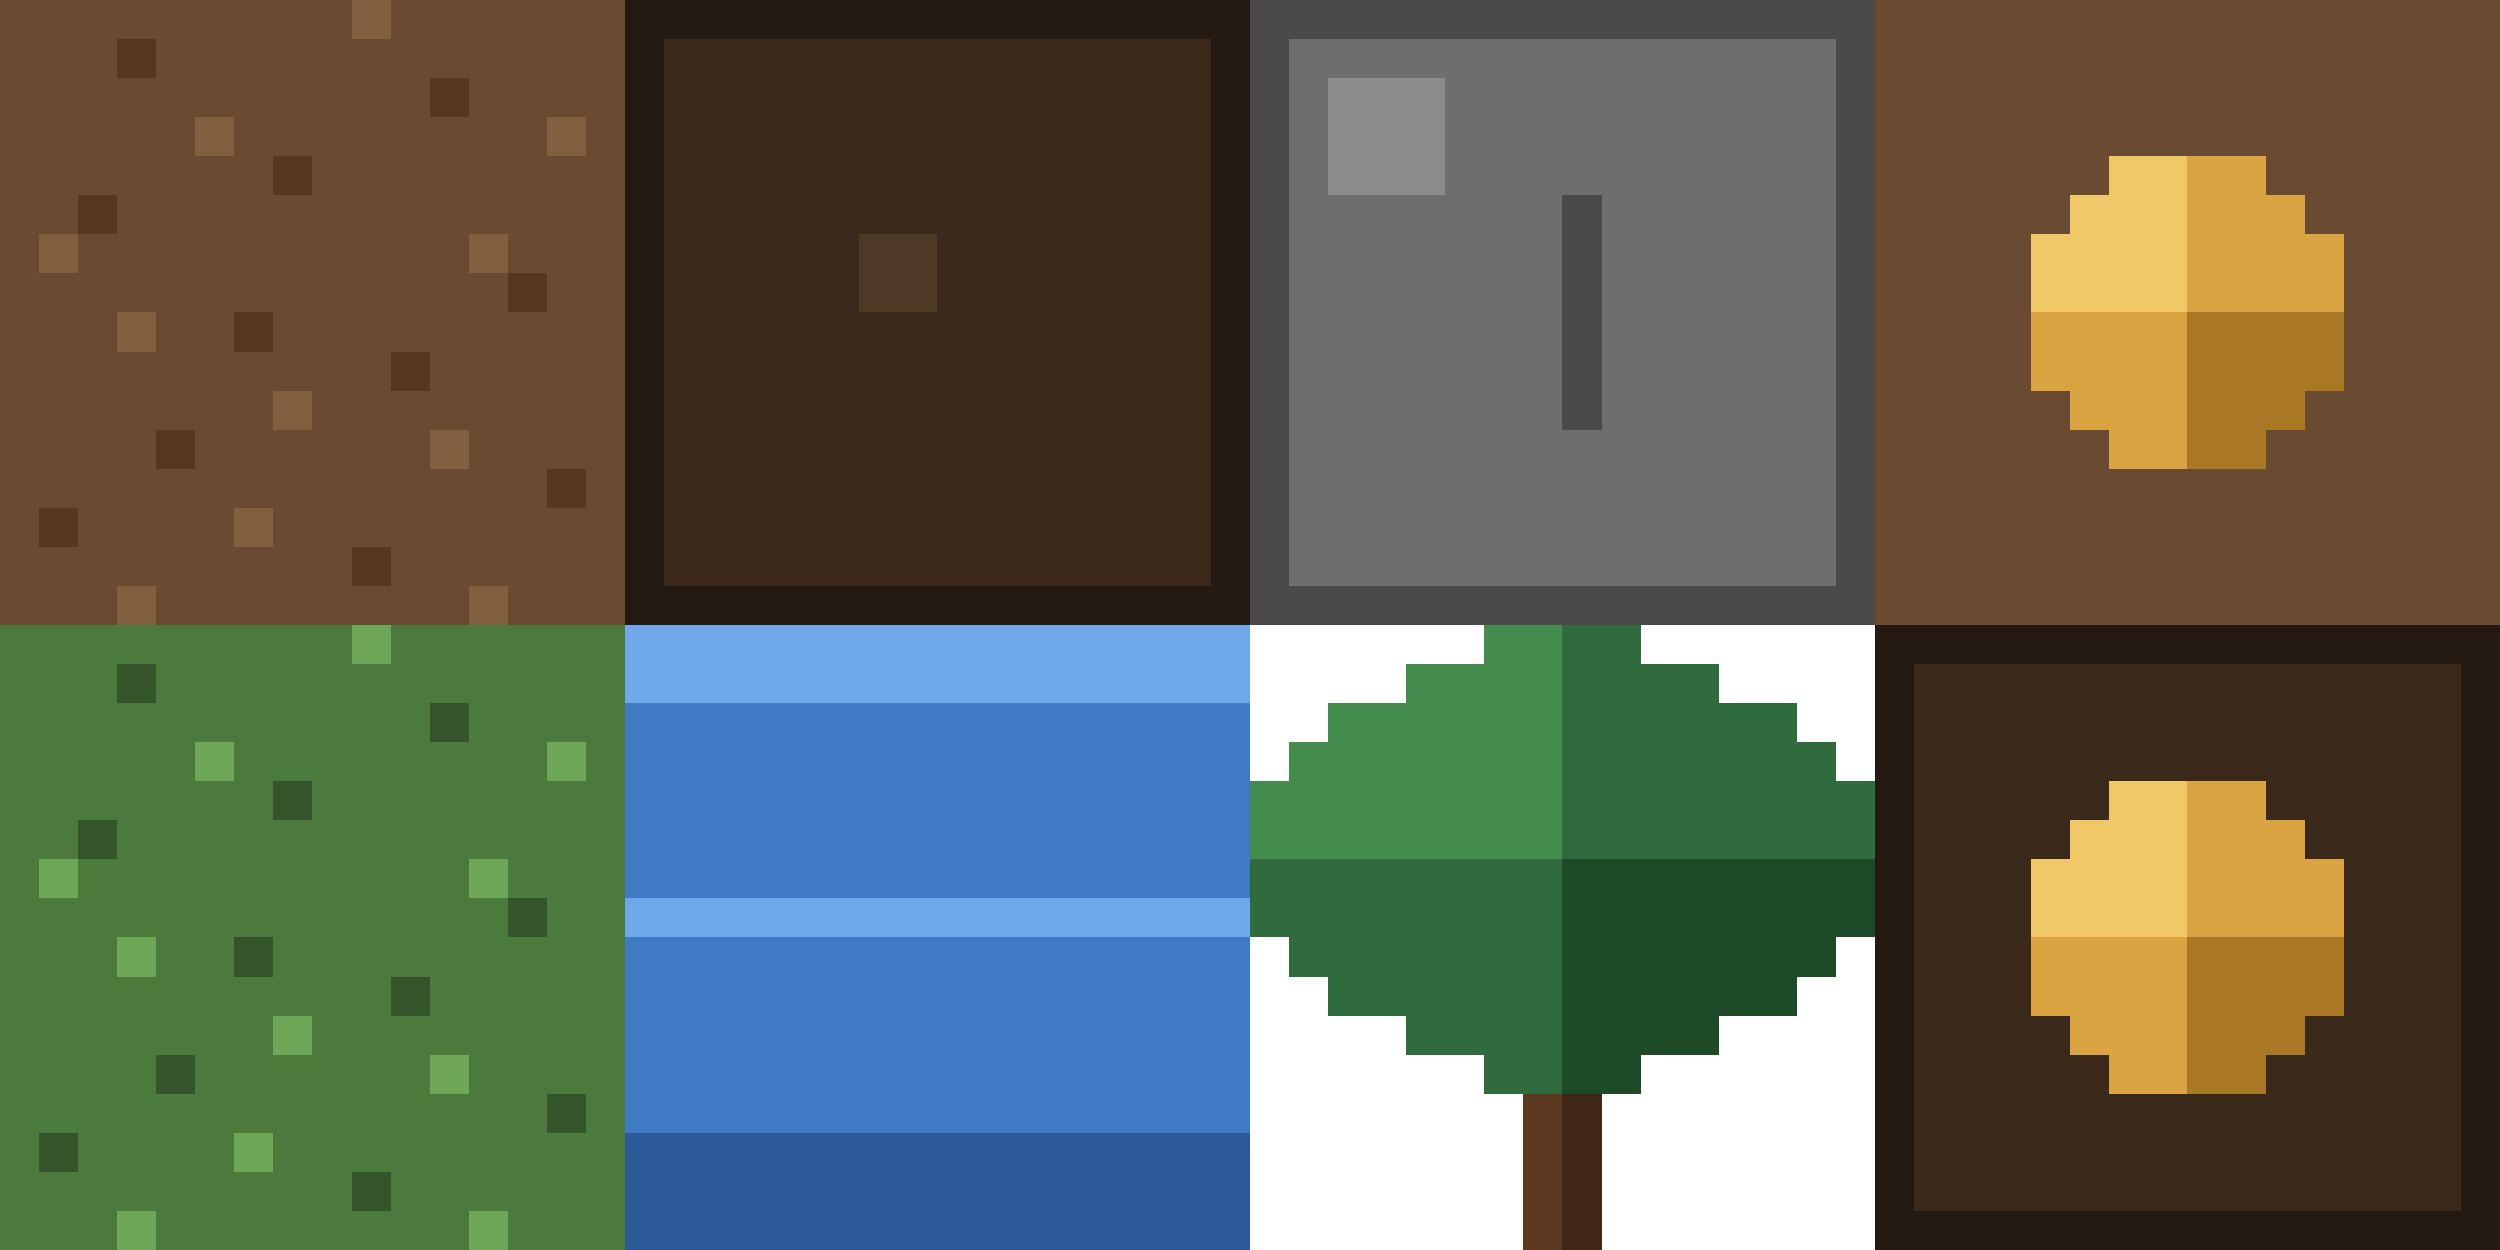
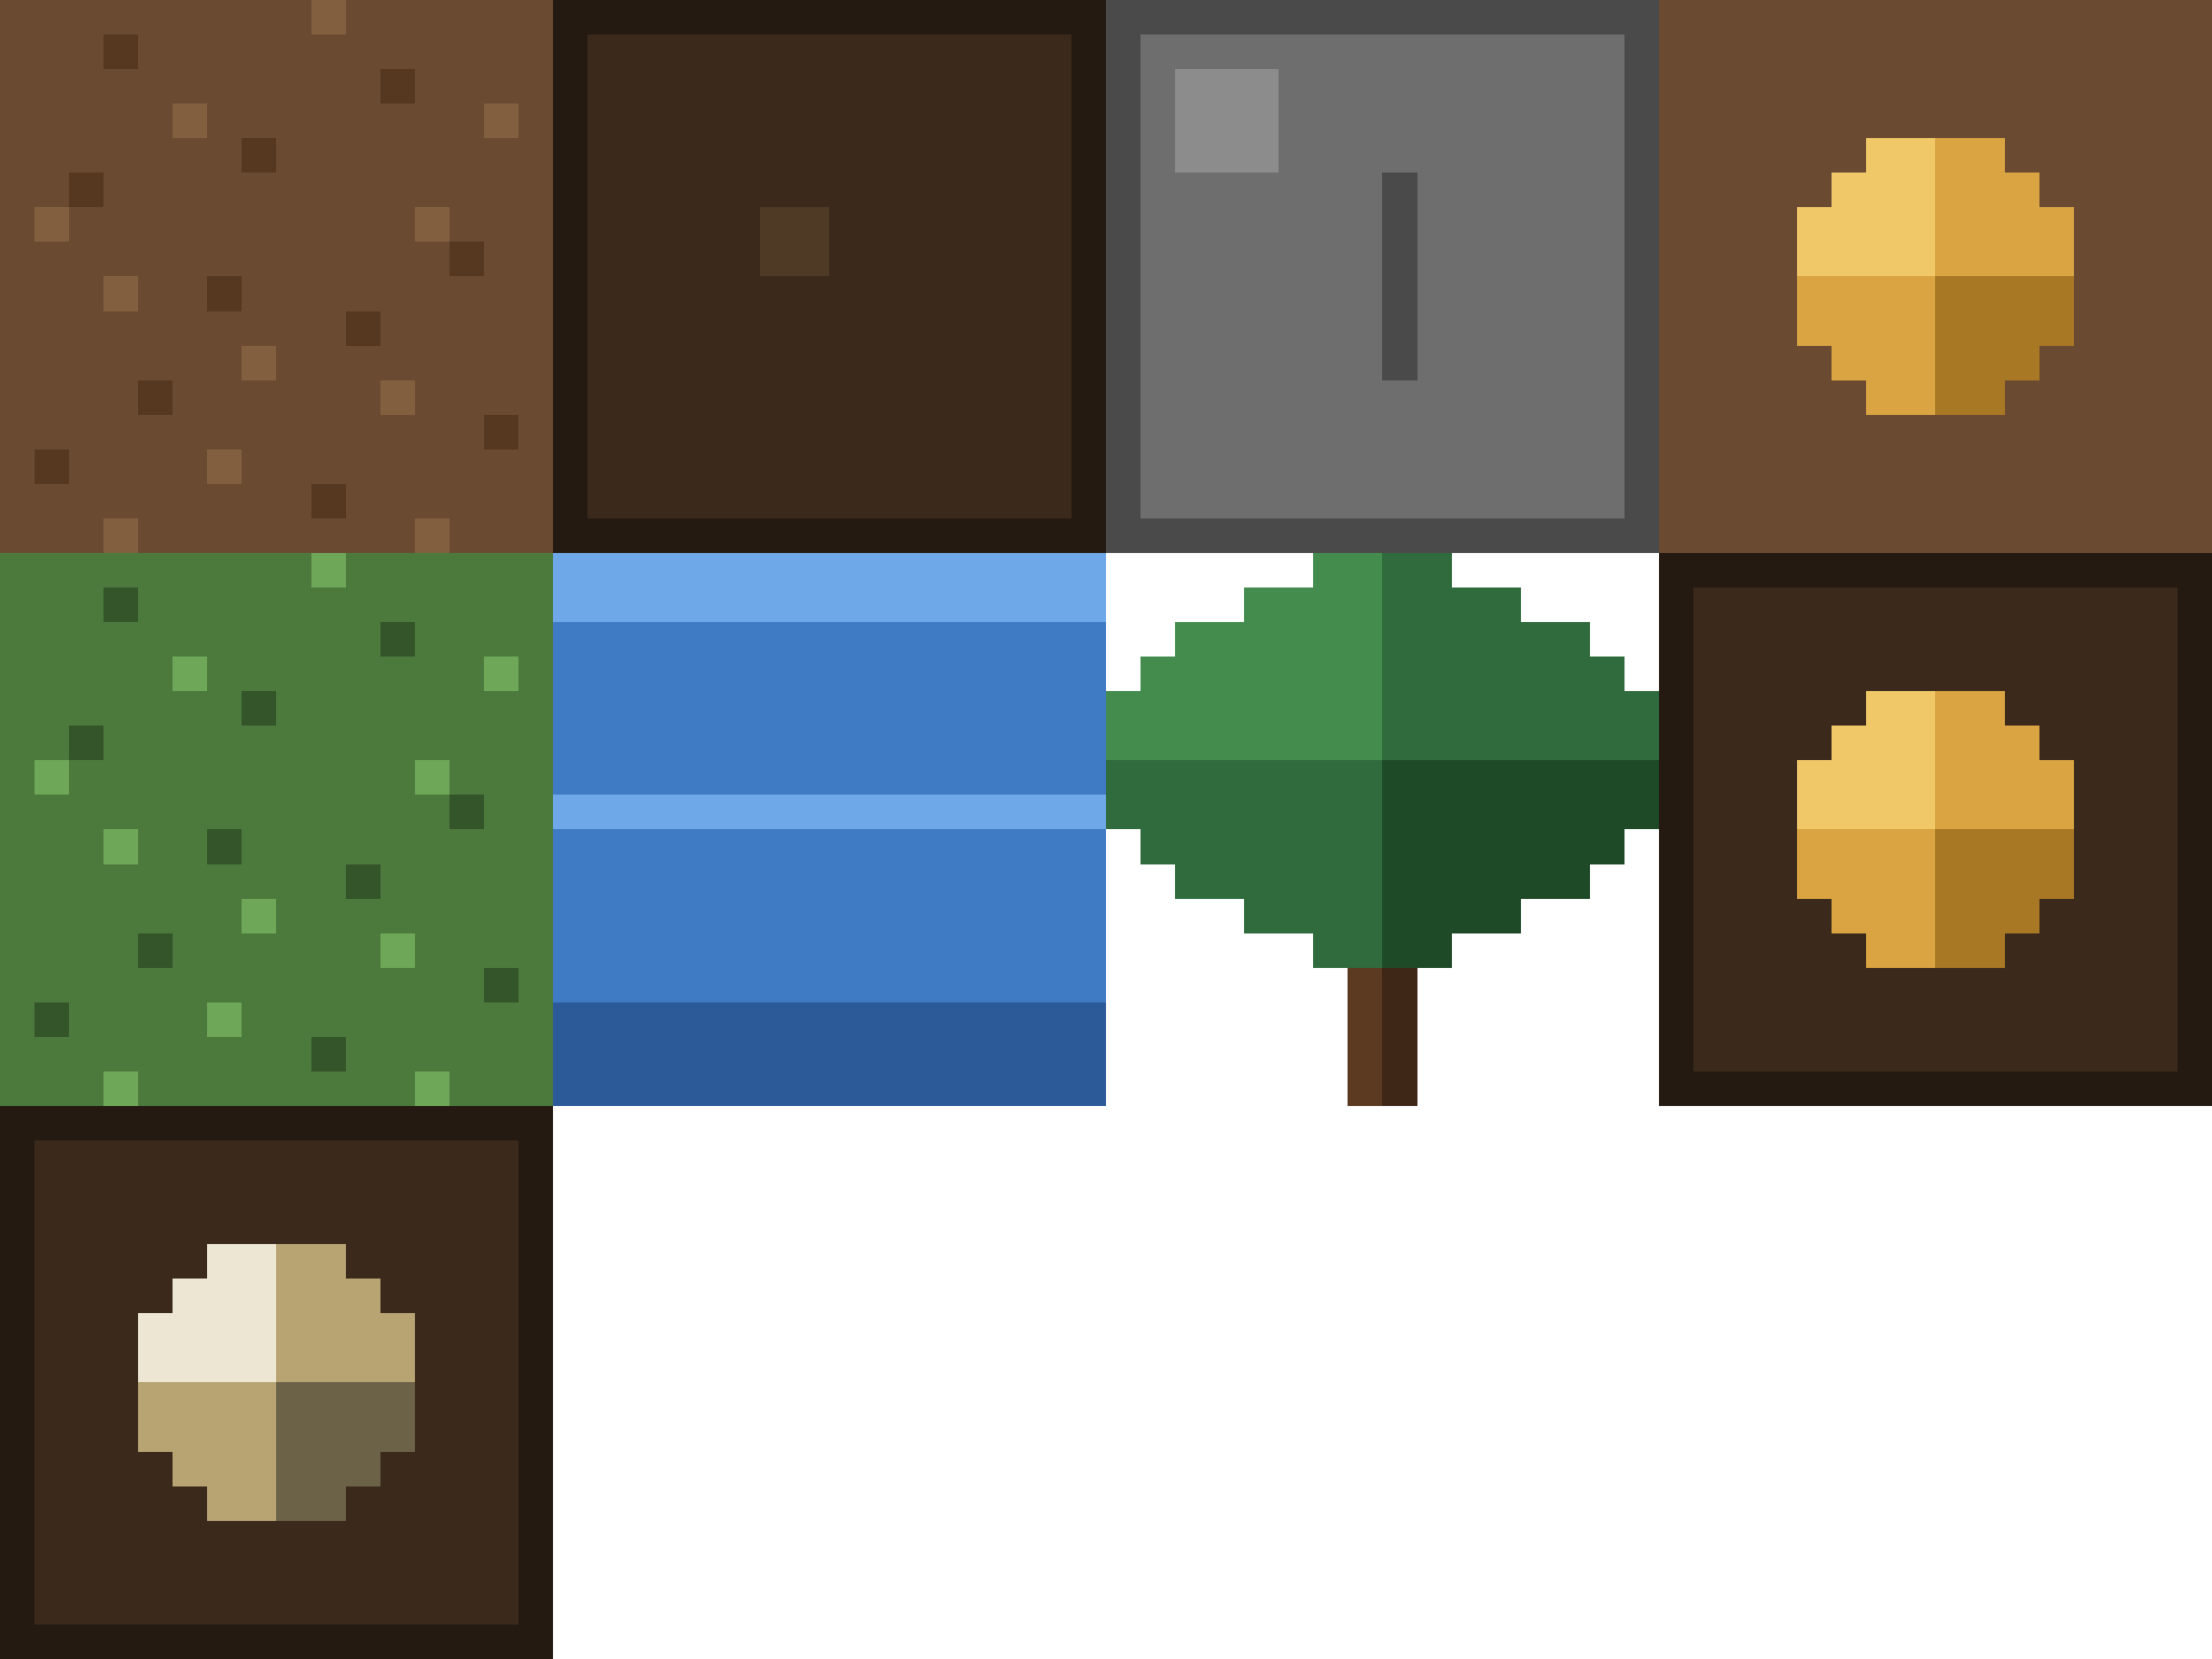
- <svg xmlns="http://www.w3.org/2000/svg" width="64" height="32" viewBox="0 0 64 32" shape-rendering="crispEdges">
+ <svg xmlns="http://www.w3.org/2000/svg" width="64" height="48" viewBox="0 0 64 48" shape-rendering="crispEdges">
  <g transform="translate(0,0)">
    <rect x="0" y="0" width="9" height="1" fill="#6B4A32" />
    <rect x="9" y="0" width="1" height="1" fill="#82603F" />
    <rect x="10" y="0" width="6" height="1" fill="#6B4A32" />
    <rect x="0" y="1" width="3" height="1" fill="#6B4A32" />
    <rect x="3" y="1" width="1" height="1" fill="#55381F" />
    <rect x="4" y="1" width="12" height="1" fill="#6B4A32" />
    <rect x="0" y="2" width="11" height="1" fill="#6B4A32" />
    <rect x="11" y="2" width="1" height="1" fill="#55381F" />
    <rect x="12" y="2" width="4" height="1" fill="#6B4A32" />
    <rect x="0" y="3" width="5" height="1" fill="#6B4A32" />
    <rect x="5" y="3" width="1" height="1" fill="#82603F" />
    <rect x="6" y="3" width="8" height="1" fill="#6B4A32" />
    <rect x="14" y="3" width="1" height="1" fill="#82603F" />
    <rect x="15" y="3" width="1" height="1" fill="#6B4A32" />
    <rect x="0" y="4" width="7" height="1" fill="#6B4A32" />
    <rect x="7" y="4" width="1" height="1" fill="#55381F" />
    <rect x="8" y="4" width="8" height="1" fill="#6B4A32" />
    <rect x="0" y="5" width="2" height="1" fill="#6B4A32" />
    <rect x="2" y="5" width="1" height="1" fill="#55381F" />
    <rect x="3" y="5" width="13" height="1" fill="#6B4A32" />
    <rect x="0" y="6" width="1" height="1" fill="#6B4A32" />
    <rect x="1" y="6" width="1" height="1" fill="#82603F" />
    <rect x="2" y="6" width="10" height="1" fill="#6B4A32" />
    <rect x="12" y="6" width="1" height="1" fill="#82603F" />
    <rect x="13" y="6" width="3" height="1" fill="#6B4A32" />
    <rect x="0" y="7" width="13" height="1" fill="#6B4A32" />
    <rect x="13" y="7" width="1" height="1" fill="#55381F" />
    <rect x="14" y="7" width="2" height="1" fill="#6B4A32" />
    <rect x="0" y="8" width="3" height="1" fill="#6B4A32" />
    <rect x="3" y="8" width="1" height="1" fill="#82603F" />
    <rect x="4" y="8" width="2" height="1" fill="#6B4A32" />
    <rect x="6" y="8" width="1" height="1" fill="#55381F" />
    <rect x="7" y="8" width="9" height="1" fill="#6B4A32" />
    <rect x="0" y="9" width="10" height="1" fill="#6B4A32" />
    <rect x="10" y="9" width="1" height="1" fill="#55381F" />
    <rect x="11" y="9" width="5" height="1" fill="#6B4A32" />
    <rect x="0" y="10" width="7" height="1" fill="#6B4A32" />
    <rect x="7" y="10" width="1" height="1" fill="#82603F" />
    <rect x="8" y="10" width="8" height="1" fill="#6B4A32" />
    <rect x="0" y="11" width="4" height="1" fill="#6B4A32" />
    <rect x="4" y="11" width="1" height="1" fill="#55381F" />
    <rect x="5" y="11" width="6" height="1" fill="#6B4A32" />
    <rect x="11" y="11" width="1" height="1" fill="#82603F" />
    <rect x="12" y="11" width="4" height="1" fill="#6B4A32" />
    <rect x="0" y="12" width="14" height="1" fill="#6B4A32" />
    <rect x="14" y="12" width="1" height="1" fill="#55381F" />
    <rect x="15" y="12" width="1" height="1" fill="#6B4A32" />
    <rect x="0" y="13" width="1" height="1" fill="#6B4A32" />
    <rect x="1" y="13" width="1" height="1" fill="#55381F" />
    <rect x="2" y="13" width="4" height="1" fill="#6B4A32" />
    <rect x="6" y="13" width="1" height="1" fill="#82603F" />
    <rect x="7" y="13" width="9" height="1" fill="#6B4A32" />
    <rect x="0" y="14" width="9" height="1" fill="#6B4A32" />
    <rect x="9" y="14" width="1" height="1" fill="#55381F" />
    <rect x="10" y="14" width="6" height="1" fill="#6B4A32" />
    <rect x="0" y="15" width="3" height="1" fill="#6B4A32" />
    <rect x="3" y="15" width="1" height="1" fill="#82603F" />
    <rect x="4" y="15" width="8" height="1" fill="#6B4A32" />
    <rect x="12" y="15" width="1" height="1" fill="#82603F" />
    <rect x="13" y="15" width="3" height="1" fill="#6B4A32" />
  </g>
  <g transform="translate(16,0)">
    <rect x="0" y="0" width="16" height="1" fill="#241A11" />
    <rect x="0" y="1" width="1" height="1" fill="#241A11" />
    <rect x="1" y="1" width="14" height="1" fill="#3B2A1C" />
    <rect x="15" y="1" width="1" height="1" fill="#241A11" />
    <rect x="0" y="2" width="1" height="1" fill="#241A11" />
    <rect x="1" y="2" width="14" height="1" fill="#3B2A1C" />
    <rect x="15" y="2" width="1" height="1" fill="#241A11" />
    <rect x="0" y="3" width="1" height="1" fill="#241A11" />
    <rect x="1" y="3" width="14" height="1" fill="#3B2A1C" />
    <rect x="15" y="3" width="1" height="1" fill="#241A11" />
    <rect x="0" y="4" width="1" height="1" fill="#241A11" />
    <rect x="1" y="4" width="14" height="1" fill="#3B2A1C" />
    <rect x="15" y="4" width="1" height="1" fill="#241A11" />
    <rect x="0" y="5" width="1" height="1" fill="#241A11" />
    <rect x="1" y="5" width="14" height="1" fill="#3B2A1C" />
    <rect x="15" y="5" width="1" height="1" fill="#241A11" />
    <rect x="0" y="6" width="1" height="1" fill="#241A11" />
    <rect x="1" y="6" width="5" height="1" fill="#3B2A1C" />
    <rect x="6" y="6" width="2" height="1" fill="#4F3A26" />
    <rect x="8" y="6" width="7" height="1" fill="#3B2A1C" />
    <rect x="15" y="6" width="1" height="1" fill="#241A11" />
    <rect x="0" y="7" width="1" height="1" fill="#241A11" />
    <rect x="1" y="7" width="5" height="1" fill="#3B2A1C" />
    <rect x="6" y="7" width="2" height="1" fill="#4F3A26" />
    <rect x="8" y="7" width="7" height="1" fill="#3B2A1C" />
    <rect x="15" y="7" width="1" height="1" fill="#241A11" />
    <rect x="0" y="8" width="1" height="1" fill="#241A11" />
    <rect x="1" y="8" width="14" height="1" fill="#3B2A1C" />
    <rect x="15" y="8" width="1" height="1" fill="#241A11" />
    <rect x="0" y="9" width="1" height="1" fill="#241A11" />
    <rect x="1" y="9" width="14" height="1" fill="#3B2A1C" />
    <rect x="15" y="9" width="1" height="1" fill="#241A11" />
    <rect x="0" y="10" width="1" height="1" fill="#241A11" />
    <rect x="1" y="10" width="14" height="1" fill="#3B2A1C" />
    <rect x="15" y="10" width="1" height="1" fill="#241A11" />
    <rect x="0" y="11" width="1" height="1" fill="#241A11" />
    <rect x="1" y="11" width="14" height="1" fill="#3B2A1C" />
    <rect x="15" y="11" width="1" height="1" fill="#241A11" />
    <rect x="0" y="12" width="1" height="1" fill="#241A11" />
    <rect x="1" y="12" width="14" height="1" fill="#3B2A1C" />
    <rect x="15" y="12" width="1" height="1" fill="#241A11" />
    <rect x="0" y="13" width="1" height="1" fill="#241A11" />
    <rect x="1" y="13" width="14" height="1" fill="#3B2A1C" />
    <rect x="15" y="13" width="1" height="1" fill="#241A11" />
    <rect x="0" y="14" width="1" height="1" fill="#241A11" />
    <rect x="1" y="14" width="14" height="1" fill="#3B2A1C" />
    <rect x="15" y="14" width="1" height="1" fill="#241A11" />
    <rect x="0" y="15" width="16" height="1" fill="#241A11" />
  </g>
  <g transform="translate(32,0)">
    <rect x="0" y="0" width="16" height="1" fill="#4A4A4A" />
    <rect x="0" y="1" width="1" height="1" fill="#4A4A4A" />
    <rect x="1" y="1" width="14" height="1" fill="#6E6E6E" />
    <rect x="15" y="1" width="1" height="1" fill="#4A4A4A" />
    <rect x="0" y="2" width="1" height="1" fill="#4A4A4A" />
    <rect x="1" y="2" width="1" height="1" fill="#6E6E6E" />
    <rect x="2" y="2" width="3" height="1" fill="#8C8C8C" />
    <rect x="5" y="2" width="10" height="1" fill="#6E6E6E" />
    <rect x="15" y="2" width="1" height="1" fill="#4A4A4A" />
    <rect x="0" y="3" width="1" height="1" fill="#4A4A4A" />
    <rect x="1" y="3" width="1" height="1" fill="#6E6E6E" />
    <rect x="2" y="3" width="3" height="1" fill="#8C8C8C" />
    <rect x="5" y="3" width="10" height="1" fill="#6E6E6E" />
    <rect x="15" y="3" width="1" height="1" fill="#4A4A4A" />
    <rect x="0" y="4" width="1" height="1" fill="#4A4A4A" />
    <rect x="1" y="4" width="1" height="1" fill="#6E6E6E" />
    <rect x="2" y="4" width="3" height="1" fill="#8C8C8C" />
    <rect x="5" y="4" width="10" height="1" fill="#6E6E6E" />
    <rect x="15" y="4" width="1" height="1" fill="#4A4A4A" />
    <rect x="0" y="5" width="1" height="1" fill="#4A4A4A" />
    <rect x="1" y="5" width="7" height="1" fill="#6E6E6E" />
    <rect x="8" y="5" width="1" height="1" fill="#4A4A4A" />
    <rect x="9" y="5" width="6" height="1" fill="#6E6E6E" />
    <rect x="15" y="5" width="1" height="1" fill="#4A4A4A" />
    <rect x="0" y="6" width="1" height="1" fill="#4A4A4A" />
    <rect x="1" y="6" width="7" height="1" fill="#6E6E6E" />
    <rect x="8" y="6" width="1" height="1" fill="#4A4A4A" />
    <rect x="9" y="6" width="6" height="1" fill="#6E6E6E" />
    <rect x="15" y="6" width="1" height="1" fill="#4A4A4A" />
    <rect x="0" y="7" width="1" height="1" fill="#4A4A4A" />
    <rect x="1" y="7" width="7" height="1" fill="#6E6E6E" />
    <rect x="8" y="7" width="1" height="1" fill="#4A4A4A" />
    <rect x="9" y="7" width="6" height="1" fill="#6E6E6E" />
    <rect x="15" y="7" width="1" height="1" fill="#4A4A4A" />
    <rect x="0" y="8" width="1" height="1" fill="#4A4A4A" />
    <rect x="1" y="8" width="7" height="1" fill="#6E6E6E" />
    <rect x="8" y="8" width="1" height="1" fill="#4A4A4A" />
    <rect x="9" y="8" width="6" height="1" fill="#6E6E6E" />
    <rect x="15" y="8" width="1" height="1" fill="#4A4A4A" />
    <rect x="0" y="9" width="1" height="1" fill="#4A4A4A" />
    <rect x="1" y="9" width="7" height="1" fill="#6E6E6E" />
    <rect x="8" y="9" width="1" height="1" fill="#4A4A4A" />
    <rect x="9" y="9" width="6" height="1" fill="#6E6E6E" />
    <rect x="15" y="9" width="1" height="1" fill="#4A4A4A" />
    <rect x="0" y="10" width="1" height="1" fill="#4A4A4A" />
    <rect x="1" y="10" width="7" height="1" fill="#6E6E6E" />
    <rect x="8" y="10" width="1" height="1" fill="#4A4A4A" />
    <rect x="9" y="10" width="6" height="1" fill="#6E6E6E" />
    <rect x="15" y="10" width="1" height="1" fill="#4A4A4A" />
    <rect x="0" y="11" width="1" height="1" fill="#4A4A4A" />
    <rect x="1" y="11" width="14" height="1" fill="#6E6E6E" />
    <rect x="15" y="11" width="1" height="1" fill="#4A4A4A" />
    <rect x="0" y="12" width="1" height="1" fill="#4A4A4A" />
    <rect x="1" y="12" width="14" height="1" fill="#6E6E6E" />
    <rect x="15" y="12" width="1" height="1" fill="#4A4A4A" />
    <rect x="0" y="13" width="1" height="1" fill="#4A4A4A" />
    <rect x="1" y="13" width="14" height="1" fill="#6E6E6E" />
    <rect x="15" y="13" width="1" height="1" fill="#4A4A4A" />
    <rect x="0" y="14" width="1" height="1" fill="#4A4A4A" />
    <rect x="1" y="14" width="14" height="1" fill="#6E6E6E" />
    <rect x="15" y="14" width="1" height="1" fill="#4A4A4A" />
    <rect x="0" y="15" width="16" height="1" fill="#4A4A4A" />
  </g>
  <g transform="translate(48,0)">
    <rect x="0" y="0" width="16" height="1" fill="#6B4A32" />
    <rect x="0" y="1" width="16" height="1" fill="#6B4A32" />
    <rect x="0" y="2" width="16" height="1" fill="#6B4A32" />
    <rect x="0" y="3" width="16" height="1" fill="#6B4A32" />
    <rect x="0" y="4" width="6" height="1" fill="#6B4A32" />
    <rect x="6" y="4" width="2" height="1" fill="#F0C868" />
    <rect x="8" y="4" width="2" height="1" fill="#D9A441" />
    <rect x="10" y="4" width="6" height="1" fill="#6B4A32" />
    <rect x="0" y="5" width="5" height="1" fill="#6B4A32" />
    <rect x="5" y="5" width="3" height="1" fill="#F0C868" />
    <rect x="8" y="5" width="3" height="1" fill="#D9A441" />
    <rect x="11" y="5" width="5" height="1" fill="#6B4A32" />
    <rect x="0" y="6" width="4" height="1" fill="#6B4A32" />
    <rect x="4" y="6" width="4" height="1" fill="#F0C868" />
    <rect x="8" y="6" width="4" height="1" fill="#D9A441" />
    <rect x="12" y="6" width="4" height="1" fill="#6B4A32" />
    <rect x="0" y="7" width="4" height="1" fill="#6B4A32" />
    <rect x="4" y="7" width="4" height="1" fill="#F0C868" />
    <rect x="8" y="7" width="4" height="1" fill="#D9A441" />
    <rect x="12" y="7" width="4" height="1" fill="#6B4A32" />
    <rect x="0" y="8" width="4" height="1" fill="#6B4A32" />
    <rect x="4" y="8" width="4" height="1" fill="#D9A441" />
    <rect x="8" y="8" width="4" height="1" fill="#A97824" />
    <rect x="12" y="8" width="4" height="1" fill="#6B4A32" />
    <rect x="0" y="9" width="4" height="1" fill="#6B4A32" />
    <rect x="4" y="9" width="4" height="1" fill="#D9A441" />
    <rect x="8" y="9" width="4" height="1" fill="#A97824" />
    <rect x="12" y="9" width="4" height="1" fill="#6B4A32" />
    <rect x="0" y="10" width="5" height="1" fill="#6B4A32" />
    <rect x="5" y="10" width="3" height="1" fill="#D9A441" />
    <rect x="8" y="10" width="3" height="1" fill="#A97824" />
    <rect x="11" y="10" width="5" height="1" fill="#6B4A32" />
    <rect x="0" y="11" width="6" height="1" fill="#6B4A32" />
    <rect x="6" y="11" width="2" height="1" fill="#D9A441" />
    <rect x="8" y="11" width="2" height="1" fill="#A97824" />
    <rect x="10" y="11" width="6" height="1" fill="#6B4A32" />
    <rect x="0" y="12" width="16" height="1" fill="#6B4A32" />
    <rect x="0" y="13" width="16" height="1" fill="#6B4A32" />
    <rect x="0" y="14" width="16" height="1" fill="#6B4A32" />
    <rect x="0" y="15" width="16" height="1" fill="#6B4A32" />
  </g>
  <g transform="translate(0,16)">
    <rect x="0" y="0" width="9" height="1" fill="#4C7A3D" />
    <rect x="9" y="0" width="1" height="1" fill="#6FA758" />
    <rect x="10" y="0" width="6" height="1" fill="#4C7A3D" />
    <rect x="0" y="1" width="3" height="1" fill="#4C7A3D" />
    <rect x="3" y="1" width="1" height="1" fill="#345429" />
    <rect x="4" y="1" width="12" height="1" fill="#4C7A3D" />
    <rect x="0" y="2" width="11" height="1" fill="#4C7A3D" />
    <rect x="11" y="2" width="1" height="1" fill="#345429" />
    <rect x="12" y="2" width="4" height="1" fill="#4C7A3D" />
    <rect x="0" y="3" width="5" height="1" fill="#4C7A3D" />
    <rect x="5" y="3" width="1" height="1" fill="#6FA758" />
    <rect x="6" y="3" width="8" height="1" fill="#4C7A3D" />
    <rect x="14" y="3" width="1" height="1" fill="#6FA758" />
    <rect x="15" y="3" width="1" height="1" fill="#4C7A3D" />
    <rect x="0" y="4" width="7" height="1" fill="#4C7A3D" />
    <rect x="7" y="4" width="1" height="1" fill="#345429" />
    <rect x="8" y="4" width="8" height="1" fill="#4C7A3D" />
    <rect x="0" y="5" width="2" height="1" fill="#4C7A3D" />
    <rect x="2" y="5" width="1" height="1" fill="#345429" />
    <rect x="3" y="5" width="13" height="1" fill="#4C7A3D" />
    <rect x="0" y="6" width="1" height="1" fill="#4C7A3D" />
    <rect x="1" y="6" width="1" height="1" fill="#6FA758" />
    <rect x="2" y="6" width="10" height="1" fill="#4C7A3D" />
    <rect x="12" y="6" width="1" height="1" fill="#6FA758" />
    <rect x="13" y="6" width="3" height="1" fill="#4C7A3D" />
    <rect x="0" y="7" width="13" height="1" fill="#4C7A3D" />
    <rect x="13" y="7" width="1" height="1" fill="#345429" />
    <rect x="14" y="7" width="2" height="1" fill="#4C7A3D" />
    <rect x="0" y="8" width="3" height="1" fill="#4C7A3D" />
    <rect x="3" y="8" width="1" height="1" fill="#6FA758" />
    <rect x="4" y="8" width="2" height="1" fill="#4C7A3D" />
    <rect x="6" y="8" width="1" height="1" fill="#345429" />
    <rect x="7" y="8" width="9" height="1" fill="#4C7A3D" />
    <rect x="0" y="9" width="10" height="1" fill="#4C7A3D" />
    <rect x="10" y="9" width="1" height="1" fill="#345429" />
    <rect x="11" y="9" width="5" height="1" fill="#4C7A3D" />
    <rect x="0" y="10" width="7" height="1" fill="#4C7A3D" />
    <rect x="7" y="10" width="1" height="1" fill="#6FA758" />
    <rect x="8" y="10" width="8" height="1" fill="#4C7A3D" />
    <rect x="0" y="11" width="4" height="1" fill="#4C7A3D" />
    <rect x="4" y="11" width="1" height="1" fill="#345429" />
    <rect x="5" y="11" width="6" height="1" fill="#4C7A3D" />
    <rect x="11" y="11" width="1" height="1" fill="#6FA758" />
    <rect x="12" y="11" width="4" height="1" fill="#4C7A3D" />
    <rect x="0" y="12" width="14" height="1" fill="#4C7A3D" />
    <rect x="14" y="12" width="1" height="1" fill="#345429" />
    <rect x="15" y="12" width="1" height="1" fill="#4C7A3D" />
    <rect x="0" y="13" width="1" height="1" fill="#4C7A3D" />
    <rect x="1" y="13" width="1" height="1" fill="#345429" />
    <rect x="2" y="13" width="4" height="1" fill="#4C7A3D" />
    <rect x="6" y="13" width="1" height="1" fill="#6FA758" />
    <rect x="7" y="13" width="9" height="1" fill="#4C7A3D" />
    <rect x="0" y="14" width="9" height="1" fill="#4C7A3D" />
    <rect x="9" y="14" width="1" height="1" fill="#345429" />
    <rect x="10" y="14" width="6" height="1" fill="#4C7A3D" />
    <rect x="0" y="15" width="3" height="1" fill="#4C7A3D" />
    <rect x="3" y="15" width="1" height="1" fill="#6FA758" />
    <rect x="4" y="15" width="8" height="1" fill="#4C7A3D" />
    <rect x="12" y="15" width="1" height="1" fill="#6FA758" />
    <rect x="13" y="15" width="3" height="1" fill="#4C7A3D" />
  </g>
  <g transform="translate(16,16)">
    <rect x="0" y="0" width="16" height="1" fill="#6FA8E8" />
    <rect x="0" y="1" width="16" height="1" fill="#6FA8E8" />
    <rect x="0" y="2" width="16" height="1" fill="#3E7BC4" />
    <rect x="0" y="3" width="16" height="1" fill="#3E7BC4" />
    <rect x="0" y="4" width="16" height="1" fill="#3E7BC4" />
    <rect x="0" y="5" width="16" height="1" fill="#3E7BC4" />
    <rect x="0" y="6" width="16" height="1" fill="#3E7BC4" />
    <rect x="0" y="7" width="16" height="1" fill="#6FA8E8" />
    <rect x="0" y="8" width="16" height="1" fill="#3E7BC4" />
    <rect x="0" y="9" width="16" height="1" fill="#3E7BC4" />
    <rect x="0" y="10" width="16" height="1" fill="#3E7BC4" />
    <rect x="0" y="11" width="16" height="1" fill="#3E7BC4" />
    <rect x="0" y="12" width="16" height="1" fill="#3E7BC4" />
    <rect x="0" y="13" width="16" height="1" fill="#2C5A99" />
    <rect x="0" y="14" width="16" height="1" fill="#2C5A99" />
    <rect x="0" y="15" width="16" height="1" fill="#2C5A99" />
  </g>
  <g transform="translate(32,16)">
    <rect x="6" y="0" width="2" height="1" fill="#438C4E" />
    <rect x="8" y="0" width="2" height="1" fill="#2F6B3C" />
    <rect x="4" y="1" width="4" height="1" fill="#438C4E" />
    <rect x="8" y="1" width="4" height="1" fill="#2F6B3C" />
    <rect x="2" y="2" width="6" height="1" fill="#438C4E" />
    <rect x="8" y="2" width="6" height="1" fill="#2F6B3C" />
    <rect x="1" y="3" width="7" height="1" fill="#438C4E" />
    <rect x="8" y="3" width="7" height="1" fill="#2F6B3C" />
    <rect x="0" y="4" width="8" height="1" fill="#438C4E" />
    <rect x="8" y="4" width="8" height="1" fill="#2F6B3C" />
    <rect x="0" y="5" width="8" height="1" fill="#438C4E" />
    <rect x="8" y="5" width="8" height="1" fill="#2F6B3C" />
    <rect x="0" y="6" width="8" height="1" fill="#2F6B3C" />
    <rect x="8" y="6" width="8" height="1" fill="#1F4A28" />
    <rect x="0" y="7" width="8" height="1" fill="#2F6B3C" />
    <rect x="8" y="7" width="8" height="1" fill="#1F4A28" />
    <rect x="1" y="8" width="7" height="1" fill="#2F6B3C" />
    <rect x="8" y="8" width="7" height="1" fill="#1F4A28" />
    <rect x="2" y="9" width="6" height="1" fill="#2F6B3C" />
    <rect x="8" y="9" width="6" height="1" fill="#1F4A28" />
    <rect x="4" y="10" width="4" height="1" fill="#2F6B3C" />
    <rect x="8" y="10" width="4" height="1" fill="#1F4A28" />
    <rect x="6" y="11" width="2" height="1" fill="#2F6B3C" />
    <rect x="8" y="11" width="2" height="1" fill="#1F4A28" />
    <rect x="7" y="12" width="1" height="1" fill="#5C3A21" />
    <rect x="8" y="12" width="1" height="1" fill="#3E2716" />
    <rect x="7" y="13" width="1" height="1" fill="#5C3A21" />
    <rect x="8" y="13" width="1" height="1" fill="#3E2716" />
    <rect x="7" y="14" width="1" height="1" fill="#5C3A21" />
    <rect x="8" y="14" width="1" height="1" fill="#3E2716" />
    <rect x="7" y="15" width="1" height="1" fill="#5C3A21" />
    <rect x="8" y="15" width="1" height="1" fill="#3E2716" />
  </g>
  <g transform="translate(48,16)">
    <rect x="0" y="0" width="16" height="1" fill="#241A11" />
    <rect x="0" y="1" width="1" height="1" fill="#241A11" />
    <rect x="1" y="1" width="14" height="1" fill="#3B2A1C" />
    <rect x="15" y="1" width="1" height="1" fill="#241A11" />
    <rect x="0" y="2" width="1" height="1" fill="#241A11" />
    <rect x="1" y="2" width="14" height="1" fill="#3B2A1C" />
    <rect x="15" y="2" width="1" height="1" fill="#241A11" />
    <rect x="0" y="3" width="1" height="1" fill="#241A11" />
    <rect x="1" y="3" width="14" height="1" fill="#3B2A1C" />
    <rect x="15" y="3" width="1" height="1" fill="#241A11" />
    <rect x="0" y="4" width="1" height="1" fill="#241A11" />
    <rect x="1" y="4" width="14" height="1" fill="#3B2A1C" />
    <rect x="15" y="4" width="1" height="1" fill="#241A11" />
    <rect x="0" y="5" width="1" height="1" fill="#241A11" />
    <rect x="1" y="5" width="14" height="1" fill="#3B2A1C" />
    <rect x="15" y="5" width="1" height="1" fill="#241A11" />
    <rect x="0" y="6" width="1" height="1" fill="#241A11" />
    <rect x="1" y="6" width="5" height="1" fill="#3B2A1C" />
    <rect x="8" y="6" width="7" height="1" fill="#3B2A1C" />
    <rect x="15" y="6" width="1" height="1" fill="#241A11" />
    <rect x="0" y="7" width="1" height="1" fill="#241A11" />
    <rect x="1" y="7" width="5" height="1" fill="#3B2A1C" />
    <rect x="8" y="7" width="7" height="1" fill="#3B2A1C" />
    <rect x="15" y="7" width="1" height="1" fill="#241A11" />
    <rect x="0" y="8" width="1" height="1" fill="#241A11" />
    <rect x="1" y="8" width="14" height="1" fill="#3B2A1C" />
    <rect x="15" y="8" width="1" height="1" fill="#241A11" />
    <rect x="0" y="9" width="1" height="1" fill="#241A11" />
    <rect x="1" y="9" width="14" height="1" fill="#3B2A1C" />
    <rect x="15" y="9" width="1" height="1" fill="#241A11" />
    <rect x="0" y="10" width="1" height="1" fill="#241A11" />
    <rect x="1" y="10" width="14" height="1" fill="#3B2A1C" />
    <rect x="15" y="10" width="1" height="1" fill="#241A11" />
    <rect x="0" y="11" width="1" height="1" fill="#241A11" />
    <rect x="1" y="11" width="14" height="1" fill="#3B2A1C" />
    <rect x="15" y="11" width="1" height="1" fill="#241A11" />
    <rect x="0" y="12" width="1" height="1" fill="#241A11" />
    <rect x="1" y="12" width="14" height="1" fill="#3B2A1C" />
    <rect x="15" y="12" width="1" height="1" fill="#241A11" />
    <rect x="0" y="13" width="1" height="1" fill="#241A11" />
    <rect x="1" y="13" width="14" height="1" fill="#3B2A1C" />
    <rect x="15" y="13" width="1" height="1" fill="#241A11" />
    <rect x="0" y="14" width="1" height="1" fill="#241A11" />
    <rect x="1" y="14" width="14" height="1" fill="#3B2A1C" />
    <rect x="15" y="14" width="1" height="1" fill="#241A11" />
    <rect x="0" y="15" width="16" height="1" fill="#241A11" />
    <rect x="6" y="4" width="2" height="1" fill="#F0C868" />
    <rect x="8" y="4" width="2" height="1" fill="#D9A441" />
    <rect x="5" y="5" width="3" height="1" fill="#F0C868" />
    <rect x="8" y="5" width="3" height="1" fill="#D9A441" />
    <rect x="4" y="6" width="4" height="1" fill="#F0C868" />
    <rect x="8" y="6" width="4" height="1" fill="#D9A441" />
    <rect x="4" y="7" width="4" height="1" fill="#F0C868" />
    <rect x="8" y="7" width="4" height="1" fill="#D9A441" />
    <rect x="4" y="8" width="4" height="1" fill="#D9A441" />
    <rect x="8" y="8" width="4" height="1" fill="#A97824" />
    <rect x="4" y="9" width="4" height="1" fill="#D9A441" />
    <rect x="8" y="9" width="4" height="1" fill="#A97824" />
    <rect x="5" y="10" width="3" height="1" fill="#D9A441" />
    <rect x="8" y="10" width="3" height="1" fill="#A97824" />
    <rect x="6" y="11" width="2" height="1" fill="#D9A441" />
    <rect x="8" y="11" width="2" height="1" fill="#A97824" />
  </g>
+   <g transform="translate(0,32)">
+     <rect x="0" y="0" width="16" height="1" fill="#241A11" />
+     <rect x="0" y="1" width="1" height="1" fill="#241A11" />
+     <rect x="1" y="1" width="14" height="1" fill="#3B2A1C" />
+     <rect x="15" y="1" width="1" height="1" fill="#241A11" />
+     <rect x="0" y="2" width="1" height="1" fill="#241A11" />
+     <rect x="1" y="2" width="14" height="1" fill="#3B2A1C" />
+     <rect x="15" y="2" width="1" height="1" fill="#241A11" />
+     <rect x="0" y="3" width="1" height="1" fill="#241A11" />
+     <rect x="1" y="3" width="14" height="1" fill="#3B2A1C" />
+     <rect x="15" y="3" width="1" height="1" fill="#241A11" />
+     <rect x="0" y="4" width="1" height="1" fill="#241A11" />
+     <rect x="1" y="4" width="14" height="1" fill="#3B2A1C" />
+     <rect x="15" y="4" width="1" height="1" fill="#241A11" />
+     <rect x="0" y="5" width="1" height="1" fill="#241A11" />
+     <rect x="1" y="5" width="14" height="1" fill="#3B2A1C" />
+     <rect x="15" y="5" width="1" height="1" fill="#241A11" />
+     <rect x="0" y="6" width="1" height="1" fill="#241A11" />
+     <rect x="1" y="6" width="5" height="1" fill="#3B2A1C" />
+     <rect x="8" y="6" width="7" height="1" fill="#3B2A1C" />
+     <rect x="15" y="6" width="1" height="1" fill="#241A11" />
+     <rect x="0" y="7" width="1" height="1" fill="#241A11" />
+     <rect x="1" y="7" width="5" height="1" fill="#3B2A1C" />
+     <rect x="8" y="7" width="7" height="1" fill="#3B2A1C" />
+     <rect x="15" y="7" width="1" height="1" fill="#241A11" />
+     <rect x="0" y="8" width="1" height="1" fill="#241A11" />
+     <rect x="1" y="8" width="14" height="1" fill="#3B2A1C" />
+     <rect x="15" y="8" width="1" height="1" fill="#241A11" />
+     <rect x="0" y="9" width="1" height="1" fill="#241A11" />
+     <rect x="1" y="9" width="14" height="1" fill="#3B2A1C" />
+     <rect x="15" y="9" width="1" height="1" fill="#241A11" />
+     <rect x="0" y="10" width="1" height="1" fill="#241A11" />
+     <rect x="1" y="10" width="14" height="1" fill="#3B2A1C" />
+     <rect x="15" y="10" width="1" height="1" fill="#241A11" />
+     <rect x="0" y="11" width="1" height="1" fill="#241A11" />
+     <rect x="1" y="11" width="14" height="1" fill="#3B2A1C" />
+     <rect x="15" y="11" width="1" height="1" fill="#241A11" />
+     <rect x="0" y="12" width="1" height="1" fill="#241A11" />
+     <rect x="1" y="12" width="14" height="1" fill="#3B2A1C" />
+     <rect x="15" y="12" width="1" height="1" fill="#241A11" />
+     <rect x="0" y="13" width="1" height="1" fill="#241A11" />
+     <rect x="1" y="13" width="14" height="1" fill="#3B2A1C" />
+     <rect x="15" y="13" width="1" height="1" fill="#241A11" />
+     <rect x="0" y="14" width="1" height="1" fill="#241A11" />
+     <rect x="1" y="14" width="14" height="1" fill="#3B2A1C" />
+     <rect x="15" y="14" width="1" height="1" fill="#241A11" />
+     <rect x="0" y="15" width="16" height="1" fill="#241A11" />
+     <rect x="6" y="4" width="2" height="1" fill="#EDE6D3" />
+     <rect x="8" y="4" width="2" height="1" fill="#B8A472" />
+     <rect x="5" y="5" width="3" height="1" fill="#EDE6D3" />
+     <rect x="8" y="5" width="3" height="1" fill="#B8A472" />
+     <rect x="4" y="6" width="4" height="1" fill="#EDE6D3" />
+     <rect x="8" y="6" width="4" height="1" fill="#B8A472" />
+     <rect x="4" y="7" width="4" height="1" fill="#EDE6D3" />
+     <rect x="8" y="7" width="4" height="1" fill="#B8A472" />
+     <rect x="4" y="8" width="4" height="1" fill="#B8A472" />
+     <rect x="8" y="8" width="4" height="1" fill="#6B6248" />
+     <rect x="4" y="9" width="4" height="1" fill="#B8A472" />
+     <rect x="8" y="9" width="4" height="1" fill="#6B6248" />
+     <rect x="5" y="10" width="3" height="1" fill="#B8A472" />
+     <rect x="8" y="10" width="3" height="1" fill="#6B6248" />
+     <rect x="6" y="11" width="2" height="1" fill="#B8A472" />
+     <rect x="8" y="11" width="2" height="1" fill="#6B6248" />
+   </g>
</svg>
